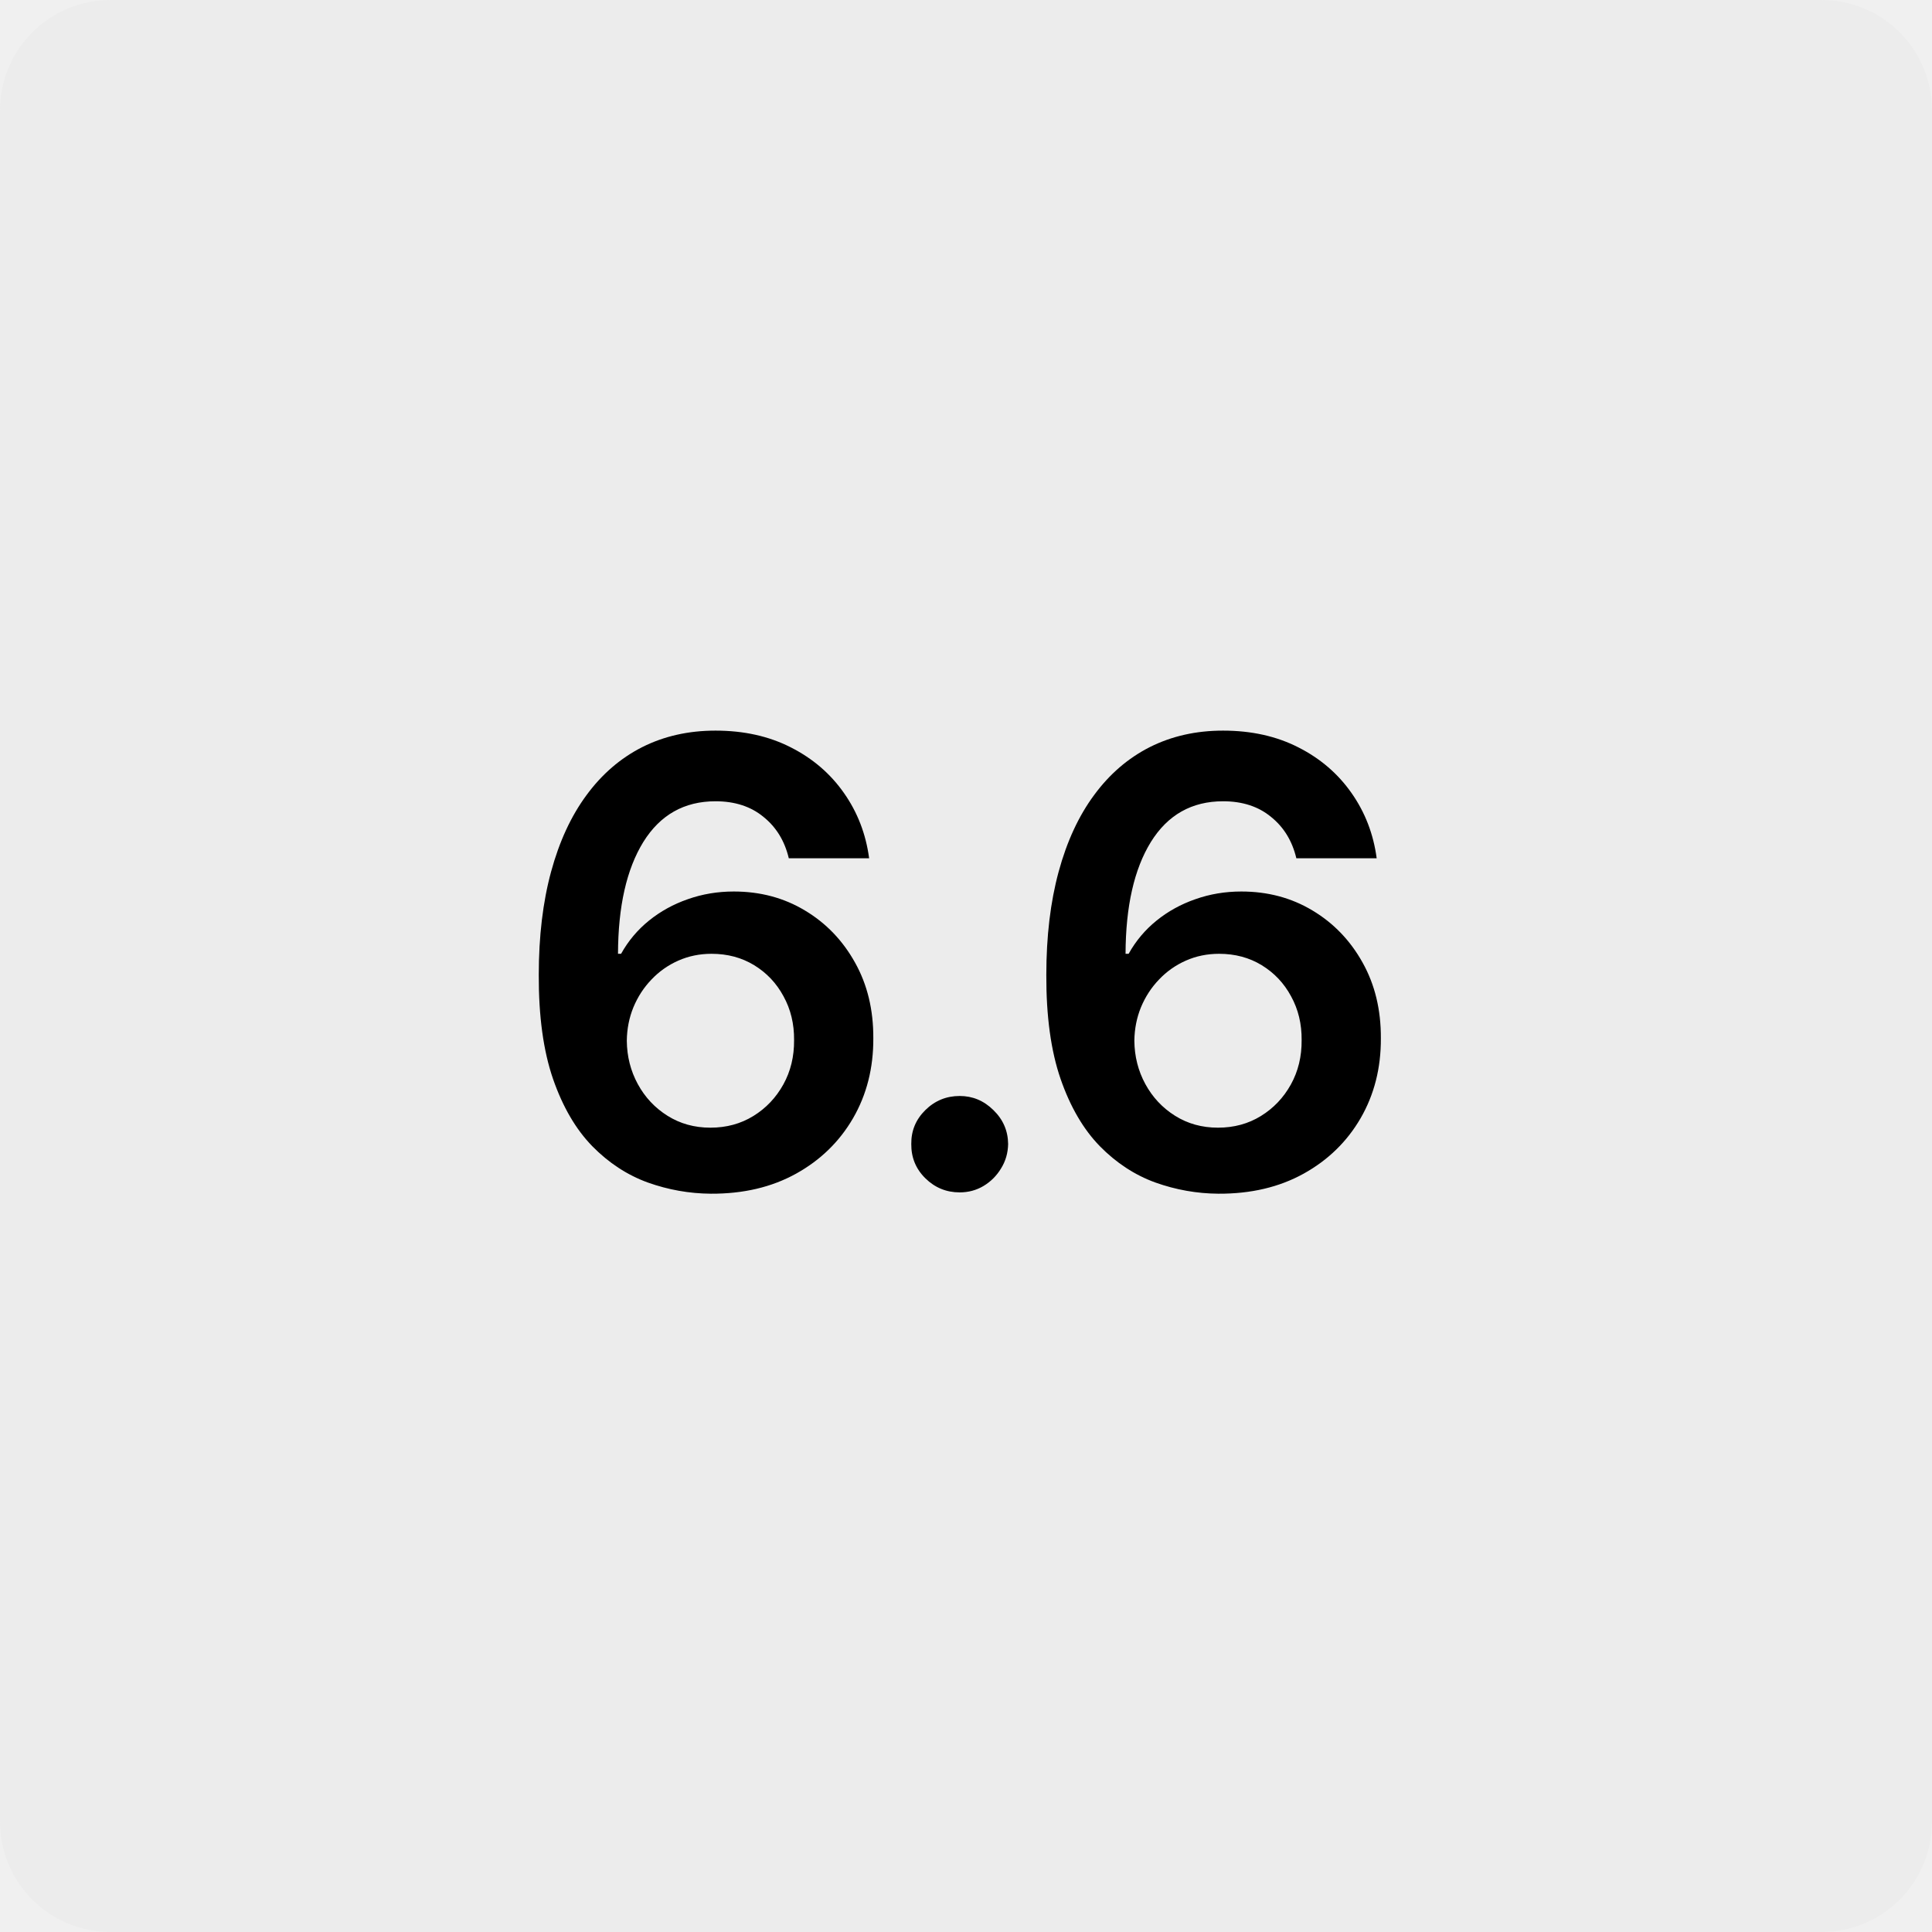
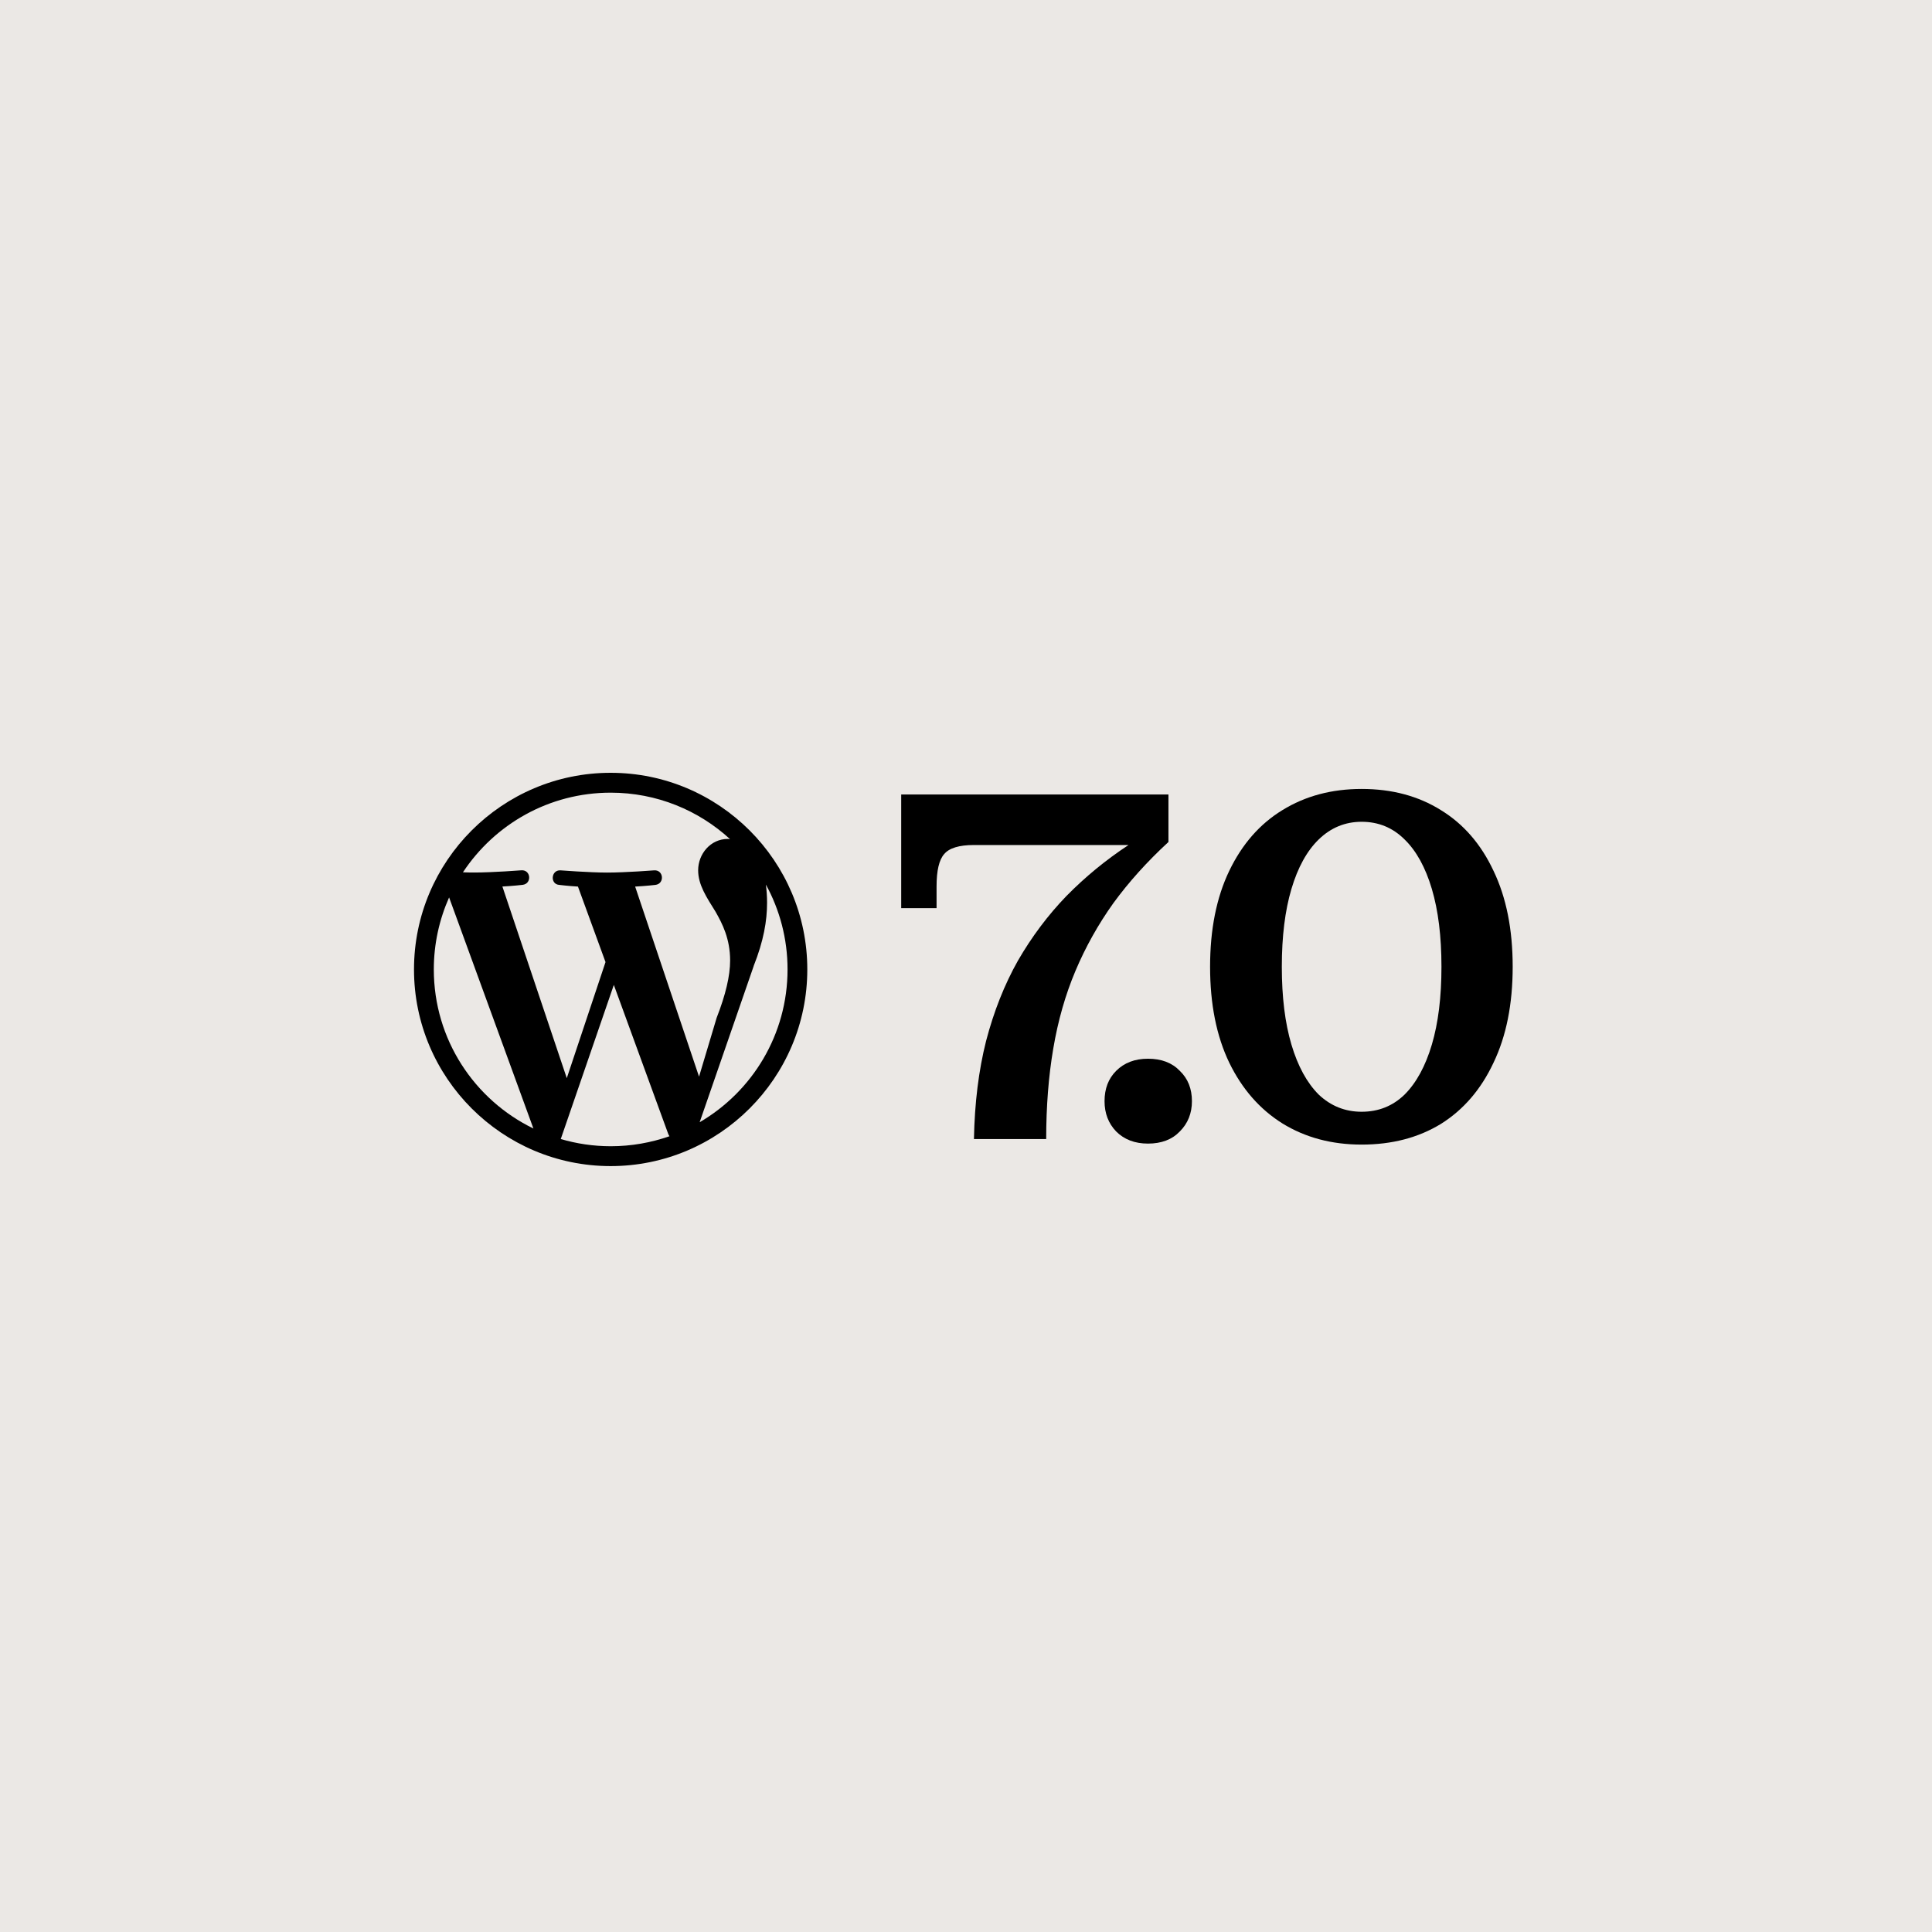
<svg xmlns="http://www.w3.org/2000/svg" width="280" height="280" viewBox="0 0 280 280" fill="none">
-   <path d="M0 16C0 7.163 7.163 0 16 0H264C272.837 0 280 7.163 280 16V264C280 272.837 272.837 280 264 280H16C7.163 280 0 272.837 0 264V16Z" fill="#ECECEC" />
-   <path d="M103.026 173C99.9 172.979 96.849 172.437 93.871 171.374C90.894 170.289 88.215 168.535 85.833 166.11C83.451 163.665 81.559 160.422 80.155 156.381C78.752 152.32 78.061 147.291 78.082 141.294C78.082 135.701 78.677 130.714 79.868 126.334C81.059 121.953 82.771 118.253 85.004 115.233C87.237 112.192 89.927 109.874 93.074 108.279C96.243 106.684 99.783 105.887 103.696 105.887C107.8 105.887 111.437 106.695 114.605 108.311C117.795 109.927 120.368 112.139 122.325 114.946C124.281 117.732 125.493 120.879 125.961 124.388H114.318C113.723 121.878 112.5 119.879 110.65 118.391C108.821 116.881 106.503 116.126 103.696 116.126C99.167 116.126 95.679 118.093 93.234 122.027C90.809 125.961 89.587 131.363 89.565 138.231H90.012C91.054 136.36 92.404 134.755 94.063 133.415C95.722 132.075 97.593 131.044 99.677 130.321C101.782 129.576 104.004 129.204 106.344 129.204C110.171 129.204 113.606 130.119 116.647 131.948C119.709 133.776 122.133 136.296 123.919 139.507C125.706 142.697 126.588 146.355 126.567 150.48C126.588 154.776 125.61 158.636 123.632 162.059C121.655 165.462 118.901 168.141 115.371 170.098C111.841 172.054 107.726 173.022 103.026 173ZM102.962 163.431C105.28 163.431 107.354 162.867 109.183 161.74C111.011 160.613 112.457 159.093 113.521 157.179C114.584 155.265 115.105 153.117 115.084 150.735C115.105 148.396 114.595 146.28 113.553 144.388C112.532 142.495 111.118 140.996 109.31 139.89C107.503 138.784 105.44 138.231 103.122 138.231C101.399 138.231 99.794 138.561 98.305 139.22C96.817 139.88 95.52 140.794 94.414 141.964C93.308 143.112 92.436 144.452 91.798 145.983C91.181 147.493 90.862 149.109 90.841 150.831C90.862 153.107 91.394 155.201 92.436 157.115C93.478 159.029 94.913 160.56 96.742 161.708C98.571 162.857 100.644 163.431 102.962 163.431ZM139.088 172.809C137.152 172.809 135.494 172.128 134.111 170.767C132.729 169.406 132.049 167.748 132.07 165.791C132.049 163.877 132.729 162.24 134.111 160.879C135.494 159.518 137.152 158.838 139.088 158.838C140.959 158.838 142.586 159.518 143.968 160.879C145.371 162.24 146.084 163.877 146.105 165.791C146.084 167.089 145.744 168.269 145.084 169.332C144.446 170.395 143.596 171.246 142.533 171.884C141.491 172.501 140.342 172.809 139.088 172.809ZM176.584 173C173.458 172.979 170.407 172.437 167.43 171.374C164.452 170.289 161.773 168.535 159.391 166.11C157.01 163.665 155.117 160.422 153.713 156.381C152.31 152.32 151.619 147.291 151.64 141.294C151.64 135.701 152.236 130.714 153.426 126.334C154.617 121.953 156.329 118.253 158.562 115.233C160.795 112.192 163.485 109.874 166.632 108.279C169.801 106.684 173.341 105.887 177.254 105.887C181.358 105.887 184.995 106.695 188.163 108.311C191.353 109.927 193.926 112.139 195.883 114.946C197.839 117.732 199.051 120.879 199.519 124.388H187.876C187.281 121.878 186.058 119.879 184.208 118.391C182.379 116.881 180.061 116.126 177.254 116.126C172.725 116.126 169.237 118.093 166.792 122.027C164.367 125.961 163.145 131.363 163.123 138.231H163.57C164.612 136.36 165.962 134.755 167.621 133.415C169.28 132.075 171.151 131.044 173.235 130.321C175.34 129.576 177.563 129.204 179.902 129.204C183.73 129.204 187.164 130.119 190.205 131.948C193.267 133.776 195.691 136.296 197.478 139.507C199.264 142.697 200.146 146.355 200.125 150.48C200.146 154.776 199.168 158.636 197.19 162.059C195.213 165.462 192.459 168.141 188.929 170.098C185.399 172.054 181.284 173.022 176.584 173ZM176.521 163.431C178.838 163.431 180.912 162.867 182.741 161.74C184.569 160.613 186.016 159.093 187.079 157.179C188.142 155.265 188.663 153.117 188.642 150.735C188.663 148.396 188.153 146.28 187.111 144.388C186.09 142.495 184.676 140.996 182.868 139.89C181.061 138.784 178.998 138.231 176.68 138.231C174.958 138.231 173.352 138.561 171.863 139.22C170.375 139.88 169.078 140.794 167.972 141.964C166.866 143.112 165.994 144.452 165.356 145.983C164.74 147.493 164.421 149.109 164.399 150.831C164.421 153.107 164.952 155.201 165.994 157.115C167.036 159.029 168.472 160.56 170.3 161.708C172.129 162.857 174.203 163.431 176.521 163.431Z" fill="black" />
+   <rect width="280" height="280" fill="#EBE8E5" />
+   <g clip-path="url(#clip0_10280_25952)">
+     <path d="M197.339 165.883C192.995 165.883 189.164 164.858 185.845 162.808C182.574 160.758 180.012 157.829 178.157 154.022C176.302 150.166 175.375 145.529 175.375 140.111C175.375 134.693 176.302 130.057 178.157 126.201C180.012 122.345 182.574 119.416 185.845 117.415C189.164 115.365 192.995 114.34 197.339 114.34C201.732 114.34 205.564 115.365 208.834 117.415C212.104 119.416 214.642 122.345 216.448 126.201C218.303 130.057 219.23 134.693 219.23 140.111C219.23 145.529 218.303 150.166 216.448 154.022C214.642 157.878 212.104 160.831 208.834 162.881C205.564 164.882 201.732 165.883 197.339 165.883ZM197.339 161.124C199.78 161.124 201.854 160.294 203.563 158.635C205.271 156.926 206.589 154.51 207.516 151.386C208.443 148.262 208.907 144.504 208.907 140.111C208.907 135.718 208.443 131.96 207.516 128.836C206.589 125.712 205.271 123.321 203.563 121.661C201.854 119.953 199.78 119.099 197.339 119.099C194.948 119.099 192.873 119.953 191.116 121.661C189.408 123.321 188.09 125.712 187.163 128.836C186.235 131.96 185.771 135.718 185.771 140.111C185.771 144.504 186.235 148.262 187.163 151.386C188.09 154.51 189.408 156.926 191.116 158.635C192.873 160.294 194.948 161.124 197.339 161.124Z" fill="black" />
+     <path d="M166.375 165.738C164.471 165.738 162.933 165.152 161.762 163.98C160.639 162.809 160.078 161.345 160.078 159.588C160.078 157.782 160.639 156.317 161.762 155.195C162.933 154.023 164.471 153.438 166.375 153.438C168.327 153.438 169.864 154.023 170.987 155.195C172.158 156.317 172.744 157.782 172.744 159.588C172.744 161.345 172.158 162.809 170.987 163.98C169.864 165.152 168.327 165.738 166.375 165.738Z" fill="black" />
+     <path d="M141.152 165.077C141.25 159.854 141.836 155.12 142.909 150.873C144.032 146.578 145.57 142.698 147.522 139.232C149.523 135.767 151.866 132.643 154.55 129.861C157.284 127.078 160.286 124.614 163.556 122.466L169.34 122.027C166.265 124.858 163.605 127.811 161.359 130.886C159.163 133.961 157.333 137.231 155.868 140.696C154.404 144.162 153.33 147.92 152.647 151.971C151.964 155.974 151.622 160.342 151.622 165.077H141.152ZM130.609 131.618V122.466H141.152C139.005 122.466 137.565 122.905 136.833 123.784C136.1 124.614 135.734 126.175 135.734 128.47V131.618H130.609ZM130.609 122.466V115.145H169.34V122.027L163.556 122.466H130.609Z" fill="black" />
+     <path d="M60 140.5C60 156.214 72.786 169 88.5 169C104.214 169 117 156.214 117 140.5C117 124.786 104.222 112 88.5 112C72.778 112 60 124.786 60 140.5ZM77.315 163.557C68.759 159.4 62.871 150.642 62.871 140.492C62.871 136.78 63.672 133.254 65.087 130.059L77.307 163.557H77.315ZM88.508 166.121C85.993 166.121 83.567 165.749 81.27 165.078L88.961 142.74L96.838 164.317C96.886 164.447 96.951 164.56 97.024 164.673C94.355 165.603 91.492 166.121 88.516 166.121H88.508ZM109.22 140.015C110.675 136.359 111.169 133.44 111.169 130.835C111.169 129.897 111.104 129.016 110.999 128.199C112.996 131.846 114.137 136.036 114.137 140.492C114.137 149.946 109.018 158.195 101.399 162.643L109.228 140.015H109.22ZM105.807 121.608C105.694 121.6 105.588 121.584 105.483 121.584C102.96 121.584 101.181 123.775 101.181 126.129C101.181 128.239 102.394 130.027 103.704 132.138C104.675 133.844 105.815 136.036 105.815 139.206C105.815 141.406 105.168 144.164 103.866 147.496L101.31 156.036L92.05 128.49C93.595 128.409 94.978 128.248 94.978 128.248C96.353 128.086 96.191 126.056 94.816 126.137C94.816 126.137 90.667 126.46 87.982 126.46C85.459 126.46 81.229 126.137 81.229 126.137C79.846 126.056 79.685 128.167 81.068 128.248C81.068 128.248 82.378 128.409 83.761 128.49L87.756 139.432L82.143 156.254L72.81 128.482C74.363 128.401 75.738 128.239 75.738 128.239C77.113 128.078 76.951 126.048 75.576 126.129C75.576 126.129 71.427 126.452 68.742 126.452C68.265 126.452 67.691 126.444 67.093 126.42C71.686 119.473 79.555 114.879 88.508 114.879C95.18 114.879 101.254 117.435 105.807 121.616V121.608Z" fill="black" />
+   </g>
+   <defs>
+     <clipPath id="clip0_10280_25952">
+       <rect width="159.23" height="57" fill="white" transform="translate(60 112)" />
+     </clipPath>
+   </defs>
</svg>
